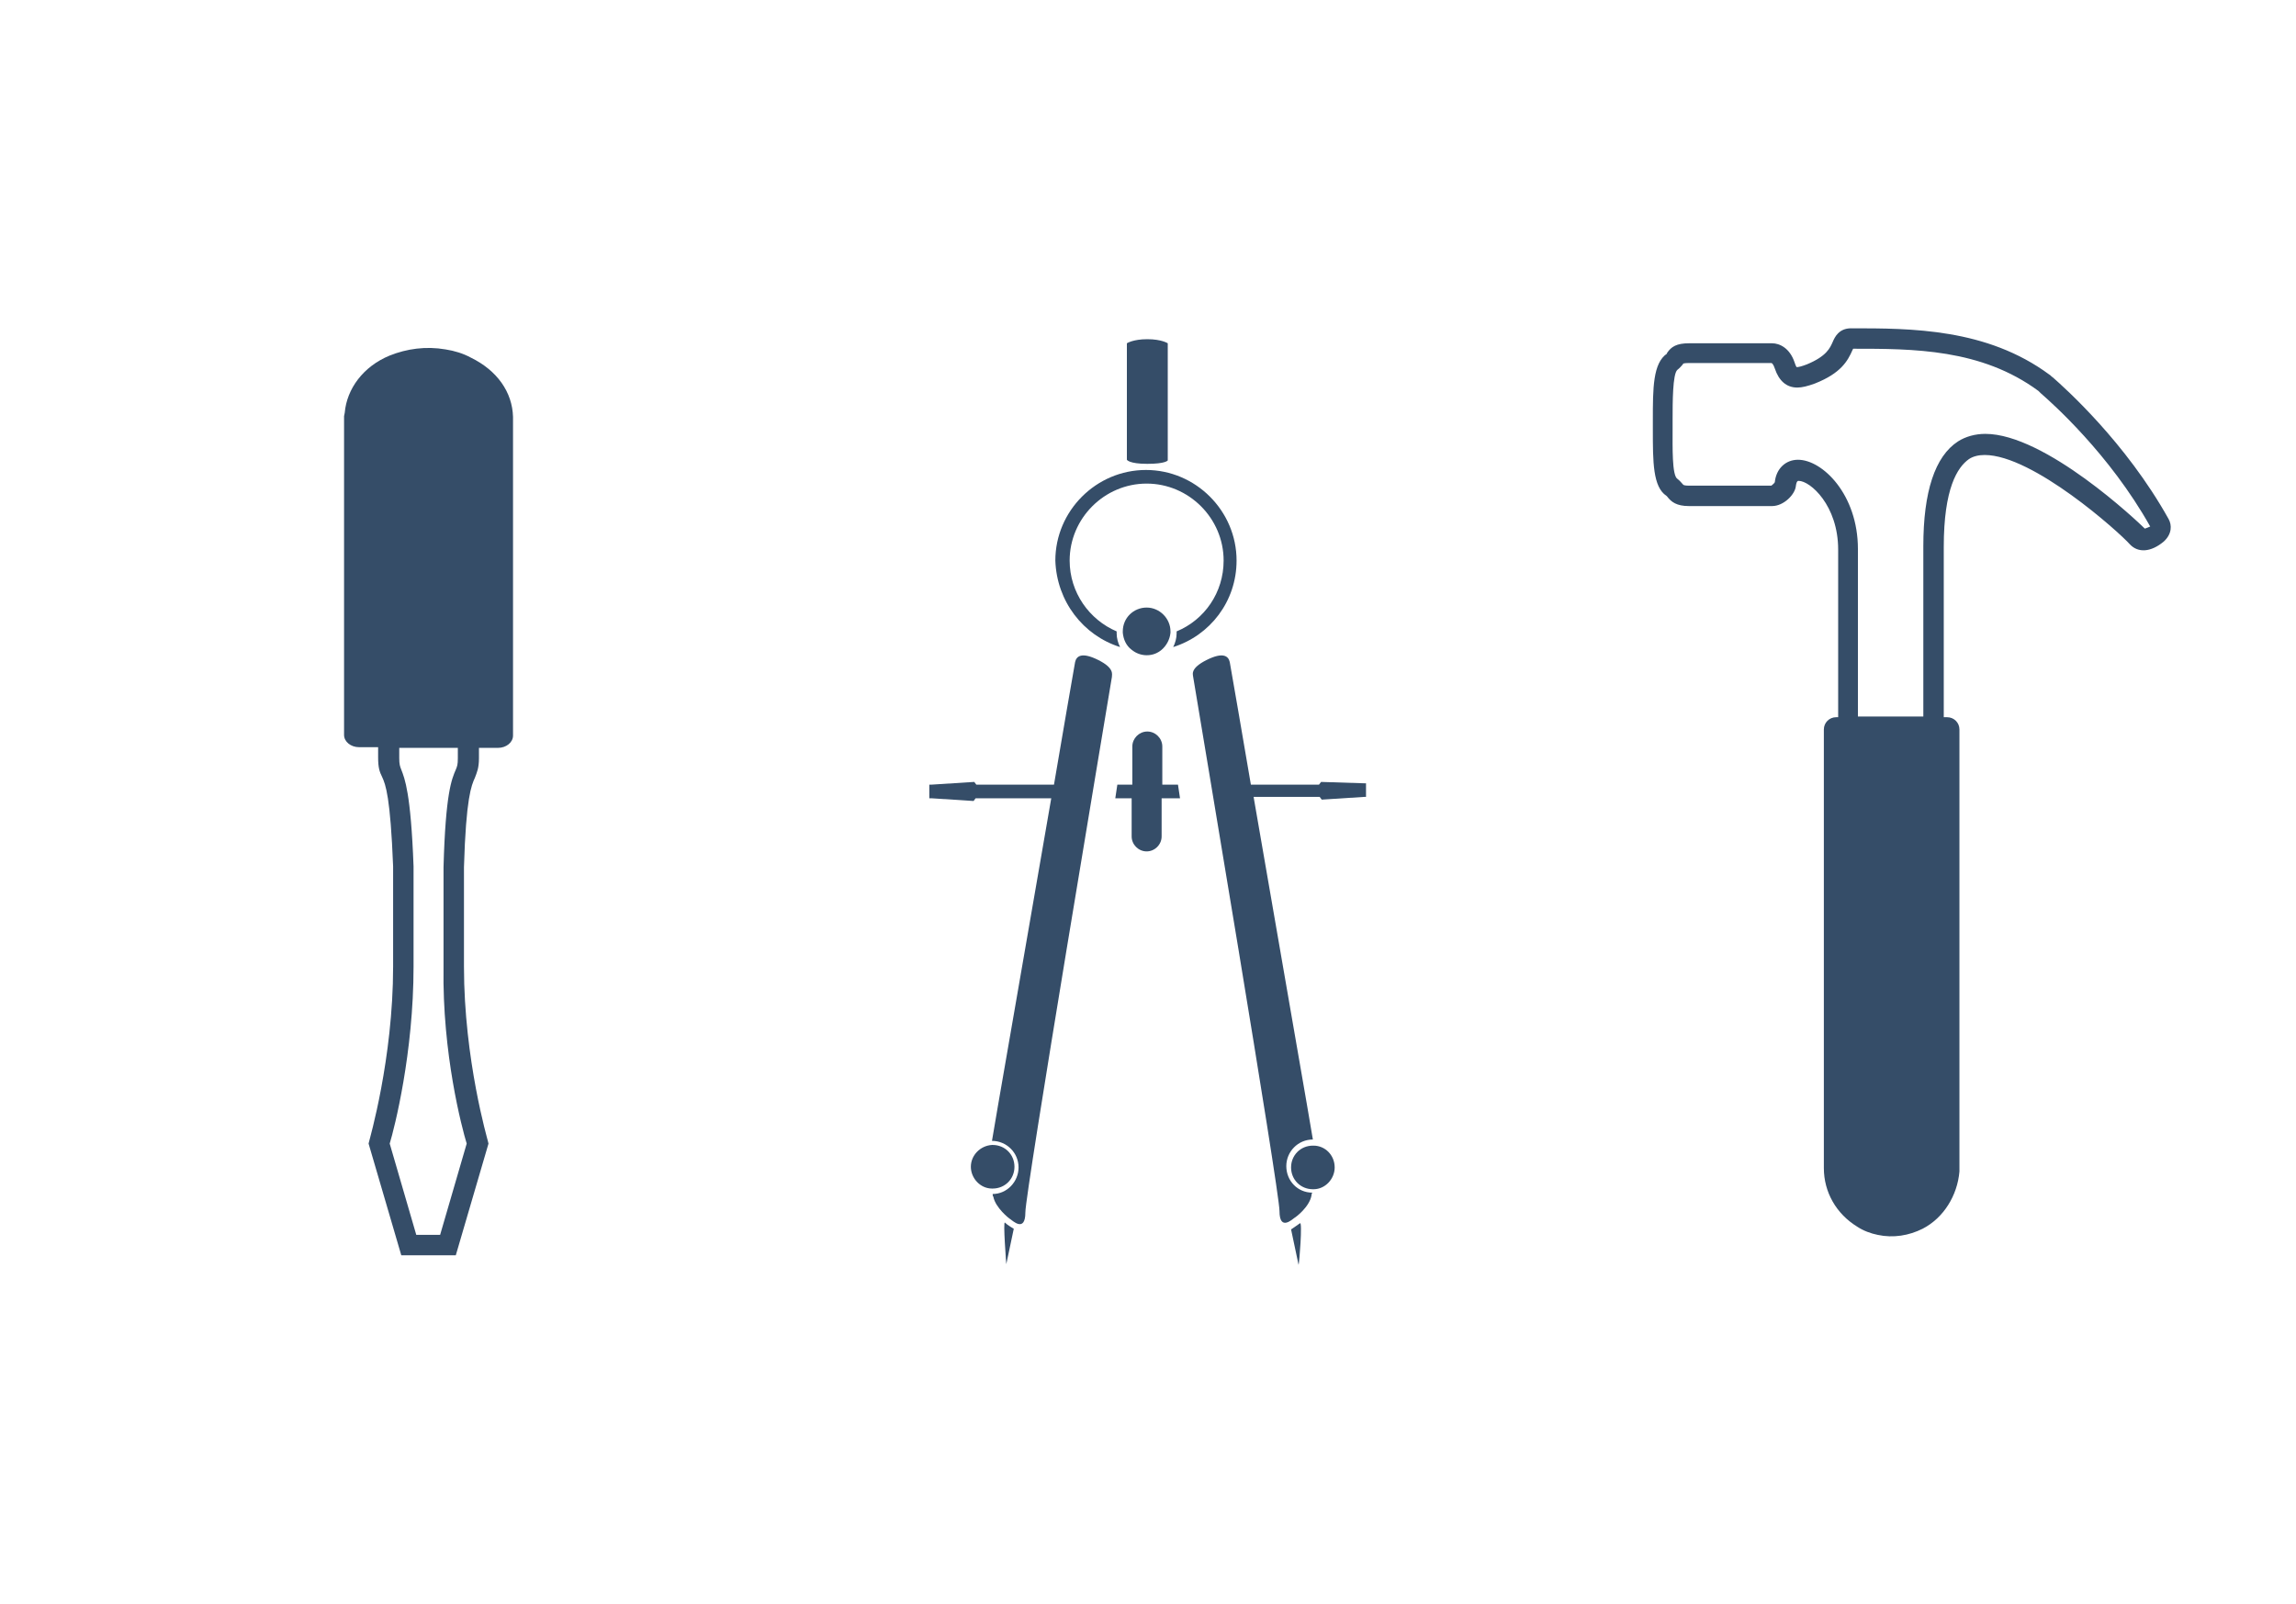
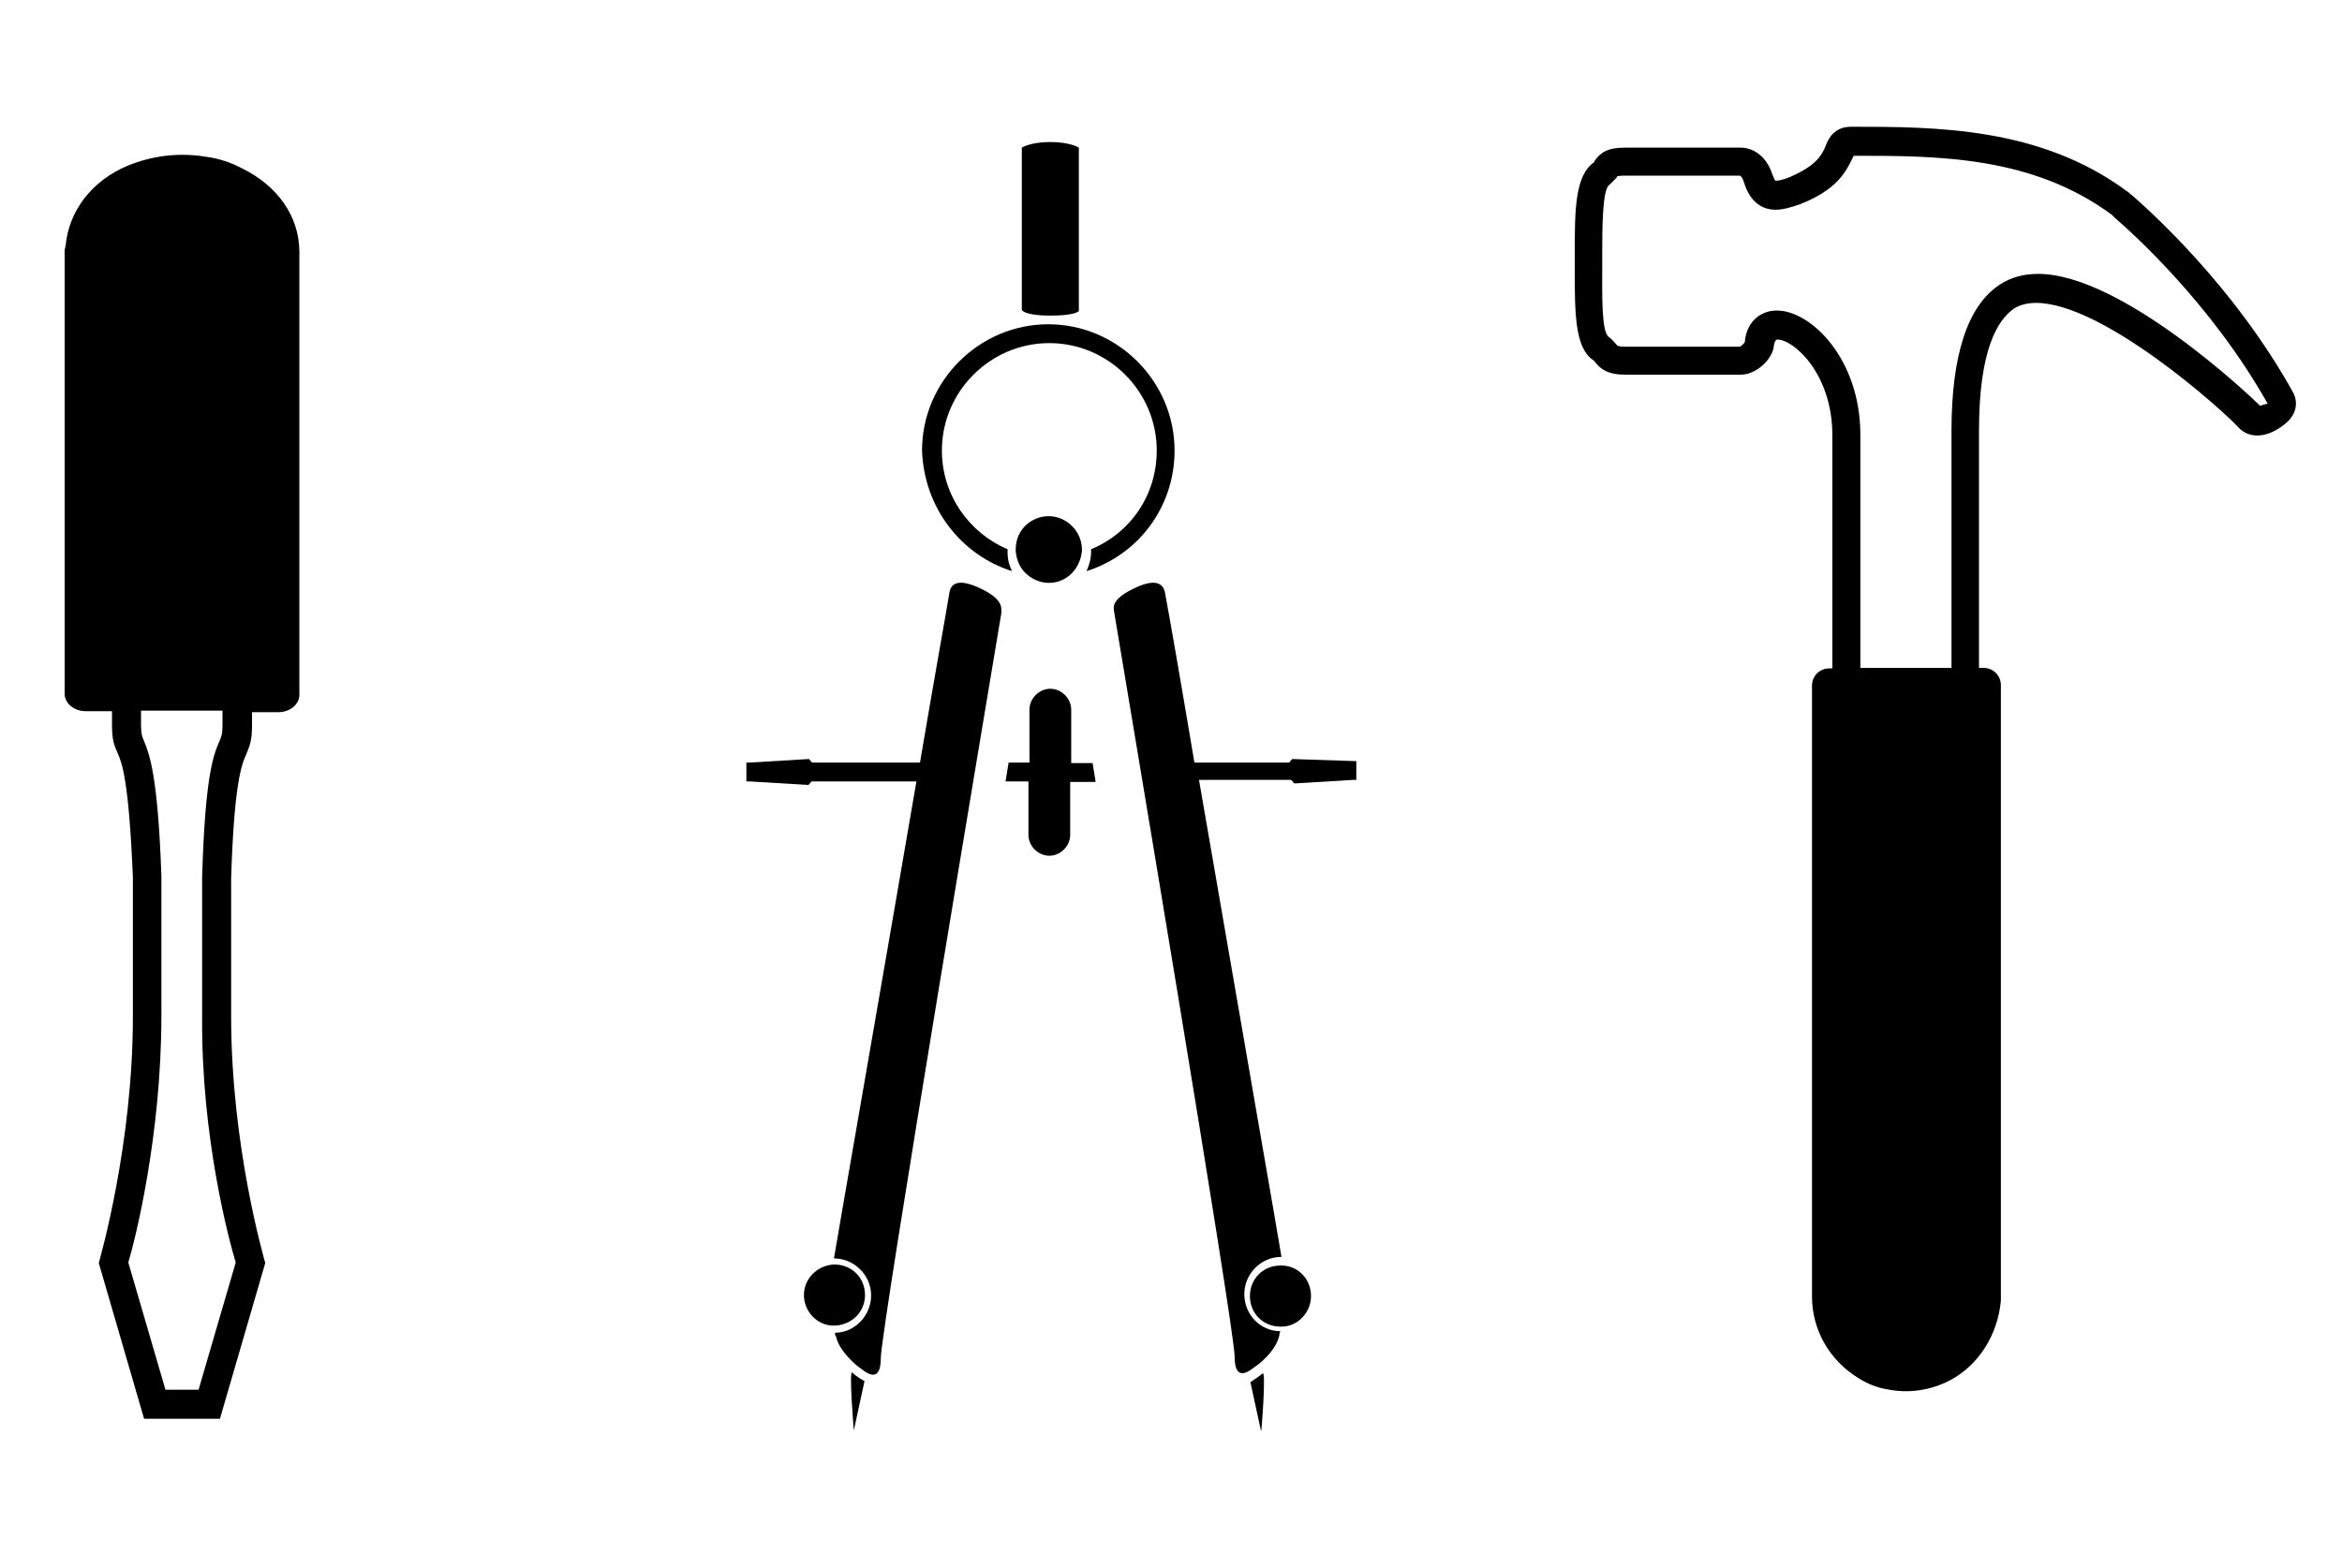
- <svg xmlns="http://www.w3.org/2000/svg" viewBox="0 0 337 235.4">
+ <svg xmlns="http://www.w3.org/2000/svg" viewBox="76 241 460 308">
  <g>
-     <path fill="#354D68" d="M318.3,76.2c-6.3-11.3-15.3-19.3-17-20.8c-0.2-0.1-0.3-0.3-0.5-0.4c-9.2-6.8-20.3-6.8-29.1-6.8 c-1.8,0-2.4,1.3-2.7,2c-0.4,0.9-0.9,2.1-3.8,3.3c-0.8,0.3-1.2,0.4-1.5,0.4c0,0,0,0,0,0c0,0-0.1-0.1-0.3-0.7 c-0.7-2.1-2.2-2.8-3.3-2.8l-12.2,0c-1.8,0-2.6,0.5-3.2,1.4c0,0-0.1,0.1,0,0.1c-2.1,1.4-2.1,5.1-2.1,9.8l0,0.7l0,0.7 c0,4.7,0,8.4,2,9.7c0,0,0.1,0.1,0.1,0.1c0.6,0.8,1.4,1.4,3.2,1.4h12.2c1.7,0,3.4-1.7,3.5-3c0.1-0.7,0.3-0.7,0.4-0.7 c1.7,0,5.8,3.6,5.8,10.1v24.6l-0.3,0c-1,0-1.8,0.8-1.8,1.8l0,64.4c0,3.5,1.8,6.7,4.9,8.6c0.9,0.6,2,1,3,1.2 c2.3,0.5,4.6,0.1,6.6-0.9c3.1-1.6,5.1-4.9,5.4-8.4l0-0.5l0,0l0-64.4c0-1-0.8-1.8-1.8-1.8l-0.5,0v-25c0-8.6,2-11.7,3.7-12.9 c0.6-0.4,1.4-0.6,2.3-0.6c7.1,0,19.7,11.3,21.3,13.1c1.2,1.3,3.1,1.2,5-0.4C318.8,78.4,318.8,77.1,318.3,76.2z M314.8,77.6 c-1-1-14.6-13.9-23.4-13.9c-1.5,0-2.9,0.4-4,1.1c-3.4,2.2-5.1,7.4-5.1,15.4v25l-9.6,0V80.6c0-8-5.2-13.1-8.8-13.1 c-1.8,0-3.2,1.3-3.4,3.3c-0.1,0.2-0.4,0.4-0.5,0.5h-12.2c-0.5,0-0.7-0.1-0.7-0.1c0,0-0.1-0.1-0.1-0.1c-0.2-0.2-0.4-0.5-0.8-0.8 c-0.8-0.5-0.7-4.7-0.7-7.3l0-0.7l0-0.7c0-2.5,0-6.7,0.7-7.3c0.4-0.3,0.6-0.6,0.8-0.8c0,0,0.1-0.1,0-0.1c0,0,0.2-0.1,0.8-0.1h12.2 c0.1,0,0.3,0.2,0.5,0.8c0.6,1.8,1.7,2.8,3.3,2.8c0.7,0,1.5-0.2,2.6-0.6c3.8-1.5,4.8-3.3,5.5-4.9c0-0.1,0.1-0.1,0.1-0.2 c8.8,0,18.8,0,27.2,6.2c0.1,0.1,0.2,0.2,0.3,0.3c1.6,1.4,10.1,8.9,16.1,19.6C315.1,77.5,314.9,77.6,314.8,77.6z" />
-     <path fill="#354D68" d="M69.1,52.5c-1.1-0.6-2.4-1-3.7-1.2c-2.9-0.5-5.7-0.1-8.2,0.9c-3.9,1.6-6.3,4.9-6.6,8.4l-0.1,0.5h0l0,46.8 c0,1,1,1.8,2.2,1.8l2.8,0c0,0.5,0,1,0,1.5c0,1.5,0.2,2.1,0.6,2.9c0.5,1.1,1.2,2.9,1.6,13.1v14.7c0,13.6-3.5,25.5-3.5,25.6l-0.1,0.4 l4.8,16.4h8l4.8-16.4l-0.1-0.4c0-0.1-3.5-11.9-3.5-25.6l0-14.6c0.3-10.2,1.1-12,1.6-13.1c0.3-0.8,0.6-1.4,0.6-2.9c0-0.5,0-1,0-1.5 l2.8,0c1.2,0,2.2-0.8,2.2-1.8l0-46.8C75.2,57.6,73,54.4,69.1,52.5z M68.5,167.9l-3.9,13.4h-3.5l-3.9-13.4c0.7-2.3,3.5-13.3,3.5-26 l0-14.7c-0.4-10.8-1.3-12.9-1.8-14.2c-0.2-0.5-0.3-0.8-0.3-1.7c0-0.5,0-1,0-1.5l8.6,0c0,0.5,0,1,0,1.5c0,1-0.1,1.2-0.3,1.7 c-0.6,1.4-1.5,3.4-1.8,14.3v14.7C64.9,154.7,67.8,165.6,68.5,167.9z" />
-     <path fill="#354D68" d="M164.8,92.7c0,0.1,0,0.1,0,0.2c0.1,1,0.5,1.9,1.3,2.5c0.6,0.5,1.4,0.8,2.2,0.8c0.9,0,1.6-0.3,2.2-0.8 c0.7-0.6,1.2-1.5,1.3-2.5c0-0.1,0-0.1,0-0.2c0-1.9-1.6-3.5-3.5-3.5C166.4,89.2,164.8,90.7,164.8,92.7z" />
-     <path fill="#354D68" d="M164.4,95c-0.3-0.6-0.5-1.3-0.5-2c0-0.1,0-0.2,0-0.3c-4-1.7-6.9-5.7-6.9-10.4c0-6.2,5.1-11.3,11.3-11.3 c6.2,0,11.3,5.1,11.3,11.3c0,4.7-2.8,8.7-6.9,10.4c0,0.1,0,0.2,0,0.3c0,0.7-0.2,1.4-0.5,2c5.4-1.7,9.3-6.7,9.3-12.7 c0-7.3-6-13.3-13.3-13.3c-7.3,0-13.3,6-13.3,13.3C155.1,88.3,159,93.3,164.4,95z" />
-     <path fill="#354D68" d="M168.4,68.1c2.7,0,3-0.5,3-0.5V50.4c0,0-0.9-0.6-3-0.6c-2.1,0-3,0.6-3,0.6v17.1 C165.4,67.5,165.7,68.1,168.4,68.1z" />
-     <path fill="#354D68" d="M170.6,115.2v-5.6c0-1.2-1-2.2-2.2-2.2c-1.2,0-2.2,1-2.2,2.2v5.6H164c-0.1,0.7-0.2,1.3-0.3,2h2.4v5.6 c0,1.2,1,2.2,2.2,2.2c1.2,0,2.2-1,2.2-2.2v-5.6h2.7c-0.1-0.7-0.2-1.3-0.3-2H170.6z" />
-     <path fill="#354D68" d="M193.9,114.8l-0.3,0.4h-10c-1.4-8.3-2.6-15.1-3.1-18c-0.2-0.9-1-1.5-3.4-0.3s-2,2.1-2,2.3 c0.9,5.5,12.7,75.6,12.7,78.6c0,3.1,2,1.1,2.2,1c0.2-0.1,2.2-1.6,2.5-3.3c0-0.1,0-0.2,0.1-0.4c-2.1,0-3.8-1.7-3.8-3.9 c0-2.1,1.7-3.9,3.9-3.9c0,0,0,0,0,0c-0.1-0.8-5.1-29.4-8.7-50.3h9.7l0.3,0.4l6.2-0.4h0.3v-2h-0.3L193.9,114.8z" />
-     <path fill="#354D68" d="M161.2,96.9c-2.4-1.2-3.2-0.6-3.4,0.3c-0.5,2.9-1.7,9.7-3.1,18h-11.4l-0.3-0.4l-6.3,0.4h-0.3v2h0.3l6.2,0.4 l0.3-0.4h11.1c-3.6,20.9-8.6,49.5-8.7,50.3c0,0,0,0,0,0c2.1,0,3.9,1.7,3.9,3.9c0,2.1-1.7,3.9-3.8,3.9c0,0.1,0,0.3,0.1,0.4 c0.3,1.6,2.3,3.2,2.5,3.3c0.2,0.1,2.2,2.1,2.2-1c0-3,11.8-73.1,12.7-78.6C163.2,99,163.6,98.1,161.2,96.9z" />
-     <path fill="#354D68" d="M148.9,171.3c0-1.8-1.4-3.2-3.2-3.2c0,0-0.1,0-0.1,0c-1.7,0.1-3.1,1.5-3.1,3.2c0,1.7,1.4,3.2,3.1,3.2 c0,0,0.1,0,0.1,0C147.5,174.5,148.9,173.1,148.9,171.3z" />
-     <path fill="#354D68" d="M147.7,185.6l1.1-5.2c0,0-0.9-0.5-1.3-0.9C147.2,179.2,147.7,185.6,147.7,185.6z" />
-     <path fill="#354D68" d="M192.8,168.2c0,0-0.1,0-0.1,0c-1.8,0-3.2,1.4-3.2,3.2s1.4,3.2,3.2,3.2c0,0,0.1,0,0.1,0 c1.7,0,3.1-1.5,3.1-3.2C195.9,169.6,194.5,168.2,192.8,168.2z" />
-     <path fill="#354D68" d="M190.8,179.6c-0.4,0.3-1.3,0.9-1.3,0.9l1.1,5.2C190.7,185.6,191.2,179.2,190.8,179.6z" />
+     <path d="M526.4,318.1c-11.7-21.1-28.5-36-31.7-38.8c-0.4-0.2-0.6-0.6-0.9-0.7c-17.1-12.7-37.8-12.7-54.2-12.7   c-3.4,0-4.5,2.4-5,3.7c-0.7,1.7-1.7,3.9-7.1,6.2c-1.5,0.6-2.2,0.7-2.8,0.7l0,0c0,0-0.2-0.2-0.6-1.3c-1.3-3.9-4.1-5.2-6.2-5.2h-22.7   c-3.4,0-4.8,0.9-6,2.6c0,0-0.2,0.2,0,0.2c-3.9,2.6-3.9,9.5-3.9,18.3v1.3v1.3c0,8.8,0,15.7,3.7,18.1l0.2,0.2c1.1,1.5,2.6,2.6,6,2.6   h22.7c3.2,0,6.3-3.2,6.5-5.6c0.2-1.3,0.6-1.3,0.7-1.3c3.2,0,10.8,6.7,10.8,18.8v45.8h-0.6c-1.9,0-3.4,1.5-3.4,3.4v120   c0,6.5,3.4,12.5,9.1,16c1.7,1.1,3.7,1.9,5.6,2.2c4.3,0.9,8.6,0.2,12.3-1.7c5.8-3,9.5-9.1,10.1-15.7v-0.9l0,0v-120   c0-1.9-1.5-3.4-3.4-3.4h-0.9v-46.6c0-16,3.7-21.8,6.9-24c1.1-0.7,2.6-1.1,4.3-1.1c13.2,0,36.7,21.1,39.7,24.4   c2.2,2.4,5.8,2.2,9.3-0.7C527.3,322.2,527.3,319.8,526.4,318.1z M519.9,320.7c-1.9-1.9-27.2-25.9-43.6-25.9c-2.8,0-5.4,0.7-7.5,2.1   c-6.3,4.1-9.5,13.8-9.5,28.7v46.6h-17.9v-45.8c0-14.9-9.7-24.4-16.4-24.4c-3.4,0-6,2.4-6.3,6.2c-0.2,0.4-0.7,0.7-0.9,0.9H395   c-0.9,0-1.3-0.2-1.3-0.2l-0.2-0.2c-0.4-0.4-0.7-0.9-1.5-1.5c-1.5-0.9-1.3-8.8-1.3-13.6v-1.3v-1.3c0-4.7,0-12.5,1.3-13.6   c0.7-0.6,1.1-1.1,1.5-1.5c0,0,0.2-0.2,0-0.2c0,0,0.4-0.2,1.5-0.2h22.7c0.2,0,0.6,0.4,0.9,1.5c1.1,3.4,3.2,5.2,6.2,5.2   c1.3,0,2.8-0.4,4.8-1.1c7.1-2.8,8.9-6.2,10.3-9.1c0-0.2,0.2-0.2,0.2-0.4c16.4,0,35,0,50.7,11.6c0.2,0.2,0.4,0.4,0.6,0.6   c3,2.6,18.8,16.6,30,36.5C520.4,320.5,520.1,320.7,519.9,320.7z" />
+     <path d="M123.4,274c-2.1-1.1-4.5-1.9-6.9-2.2c-5.4-0.9-10.6-0.2-15.3,1.7c-7.3,3-11.7,9.1-12.3,15.7l-0.2,0.9l0,0   v87.2c0,1.9,1.9,3.4,4.1,3.4H98c0,0.9,0,1.9,0,2.8c0,2.8,0.4,3.9,1.1,5.4c0.9,2.1,2.2,5.4,3,24.4v27.4c0,25.3-6.5,47.5-6.5,47.7   l-0.2,0.7l8.9,30.6h14.9l8.9-30.6l-0.2-0.7c0-0.2-6.5-22.2-6.5-47.7v-27.2c0.6-19,2.1-22.4,3-24.4c0.6-1.5,1.1-2.6,1.1-5.4   c0-0.9,0-1.9,0-2.8h5.2c2.2,0,4.1-1.5,4.1-3.4v-87.2C134.7,283.5,130.6,277.5,123.4,274z M122.3,489l-7.3,25h-6.5l-7.3-25   c1.3-4.3,6.5-24.8,6.5-48.5v-27.4c-0.7-20.1-2.4-24-3.4-26.5c-0.4-0.9-0.6-1.5-0.6-3.2c0-0.9,0-1.9,0-2.8h16c0,0.9,0,1.9,0,2.8   c0,1.9-0.2,2.2-0.6,3.2c-1.1,2.6-2.8,6.3-3.4,26.7v27.4C115.5,464.4,121,484.7,122.3,489z" />
+     <path d="M275.5,348.9c0,0.2,0,0.2,0,0.4c0.2,1.9,0.9,3.5,2.4,4.7c1.1,0.9,2.6,1.5,4.1,1.5c1.7,0,3-0.6,4.1-1.5   c1.3-1.1,2.2-2.8,2.4-4.7c0-0.2,0-0.2,0-0.4c0-3.5-3-6.5-6.5-6.5C278.5,342.4,275.5,345.1,275.5,348.9z" />
+     <path d="M274.8,353.2c-0.6-1.1-0.9-2.4-0.9-3.7c0-0.2,0-0.4,0-0.6c-7.5-3.2-12.9-10.6-12.9-19.4   c0-11.6,9.5-21.1,21.1-21.1s21.1,9.5,21.1,21.1c0,8.8-5.2,16.2-12.9,19.4c0,0.2,0,0.4,0,0.6c0,1.3-0.4,2.6-0.9,3.7   c10.1-3.2,17.3-12.5,17.3-23.7c0-13.6-11.2-24.8-24.8-24.8s-24.8,11.2-24.8,24.8C257.5,340.7,264.7,350,274.8,353.2z" />
+     <path d="M282.3,303c5,0,5.6-0.9,5.6-0.9V270c0,0-1.7-1.1-5.6-1.1c-3.9,0-5.6,1.1-5.6,1.1v31.9   C276.7,301.9,277.2,303,282.3,303z" />
+     <path d="M286.4,390.8v-10.4c0-2.2-1.9-4.1-4.1-4.1c-2.2,0-4.1,1.9-4.1,4.1v10.4h-4.1c-0.2,1.3-0.4,2.4-0.6,3.7h4.5   V405c0,2.2,1.9,4.1,4.1,4.1s4.1-1.9,4.1-4.1v-10.4h5c-0.2-1.3-0.4-2.4-0.6-3.7H286.4z" />
+     <path d="M329.8,390.1l-0.6,0.7h-18.6c-2.6-15.5-4.8-28.1-5.8-33.5c-0.4-1.7-1.9-2.8-6.3-0.6   c-4.5,2.2-3.7,3.9-3.7,4.3c1.7,10.3,23.7,140.9,23.7,146.5c0,5.8,3.7,2.1,4.1,1.9c0.4-0.2,4.1-3,4.7-6.2c0-0.2,0-0.4,0.2-0.7   c-3.9,0-7.1-3.2-7.1-7.3c0-3.9,3.2-7.3,7.3-7.3l0,0c-0.2-1.5-9.5-54.8-16.2-93.7h18.1l0.6,0.7l11.6-0.7h0.6v-3.7h-0.6L329.8,390.1z   " />
+     <path d="M268.8,356.7c-4.5-2.2-6-1.1-6.3,0.6c-0.9,5.4-3.2,18.1-5.8,33.5h-21.2l-0.6-0.7l-11.7,0.7h-0.6v3.7h0.6   l11.6,0.7l0.6-0.7H256c-6.7,39-16,92.3-16.2,93.7l0,0c3.9,0,7.3,3.2,7.3,7.3c0,3.9-3.2,7.3-7.1,7.3c0,0.2,0,0.6,0.2,0.7   c0.6,3,4.3,6,4.7,6.2c0.4,0.2,4.1,3.9,4.1-1.9c0-5.6,22-136.2,23.7-146.5C272.6,360.6,273.3,358.9,268.8,356.7z" />
+     <path d="M245.9,495.4c0-3.4-2.6-6-6-6h-0.2c-3.2,0.2-5.8,2.8-5.8,6c0,3.2,2.6,6,5.8,6h0.2   C243.3,501.3,245.9,498.7,245.9,495.4z" />
+     <path d="M243.7,522l2.1-9.7c0,0-1.7-0.9-2.4-1.7C242.7,510.1,243.7,522,243.7,522z" />
+     <path d="M327.7,489.6h-0.2c-3.4,0-6,2.6-6,6s2.6,6,6,6h0.2c3.2,0,5.8-2.8,5.8-6   C333.5,492.2,330.9,489.6,327.7,489.6z" />
+     <path d="M324,510.8c-0.7,0.6-2.4,1.7-2.4,1.7l2.1,9.7C323.8,522,324.7,510.1,324,510.8z" />
  </g>
</svg>
